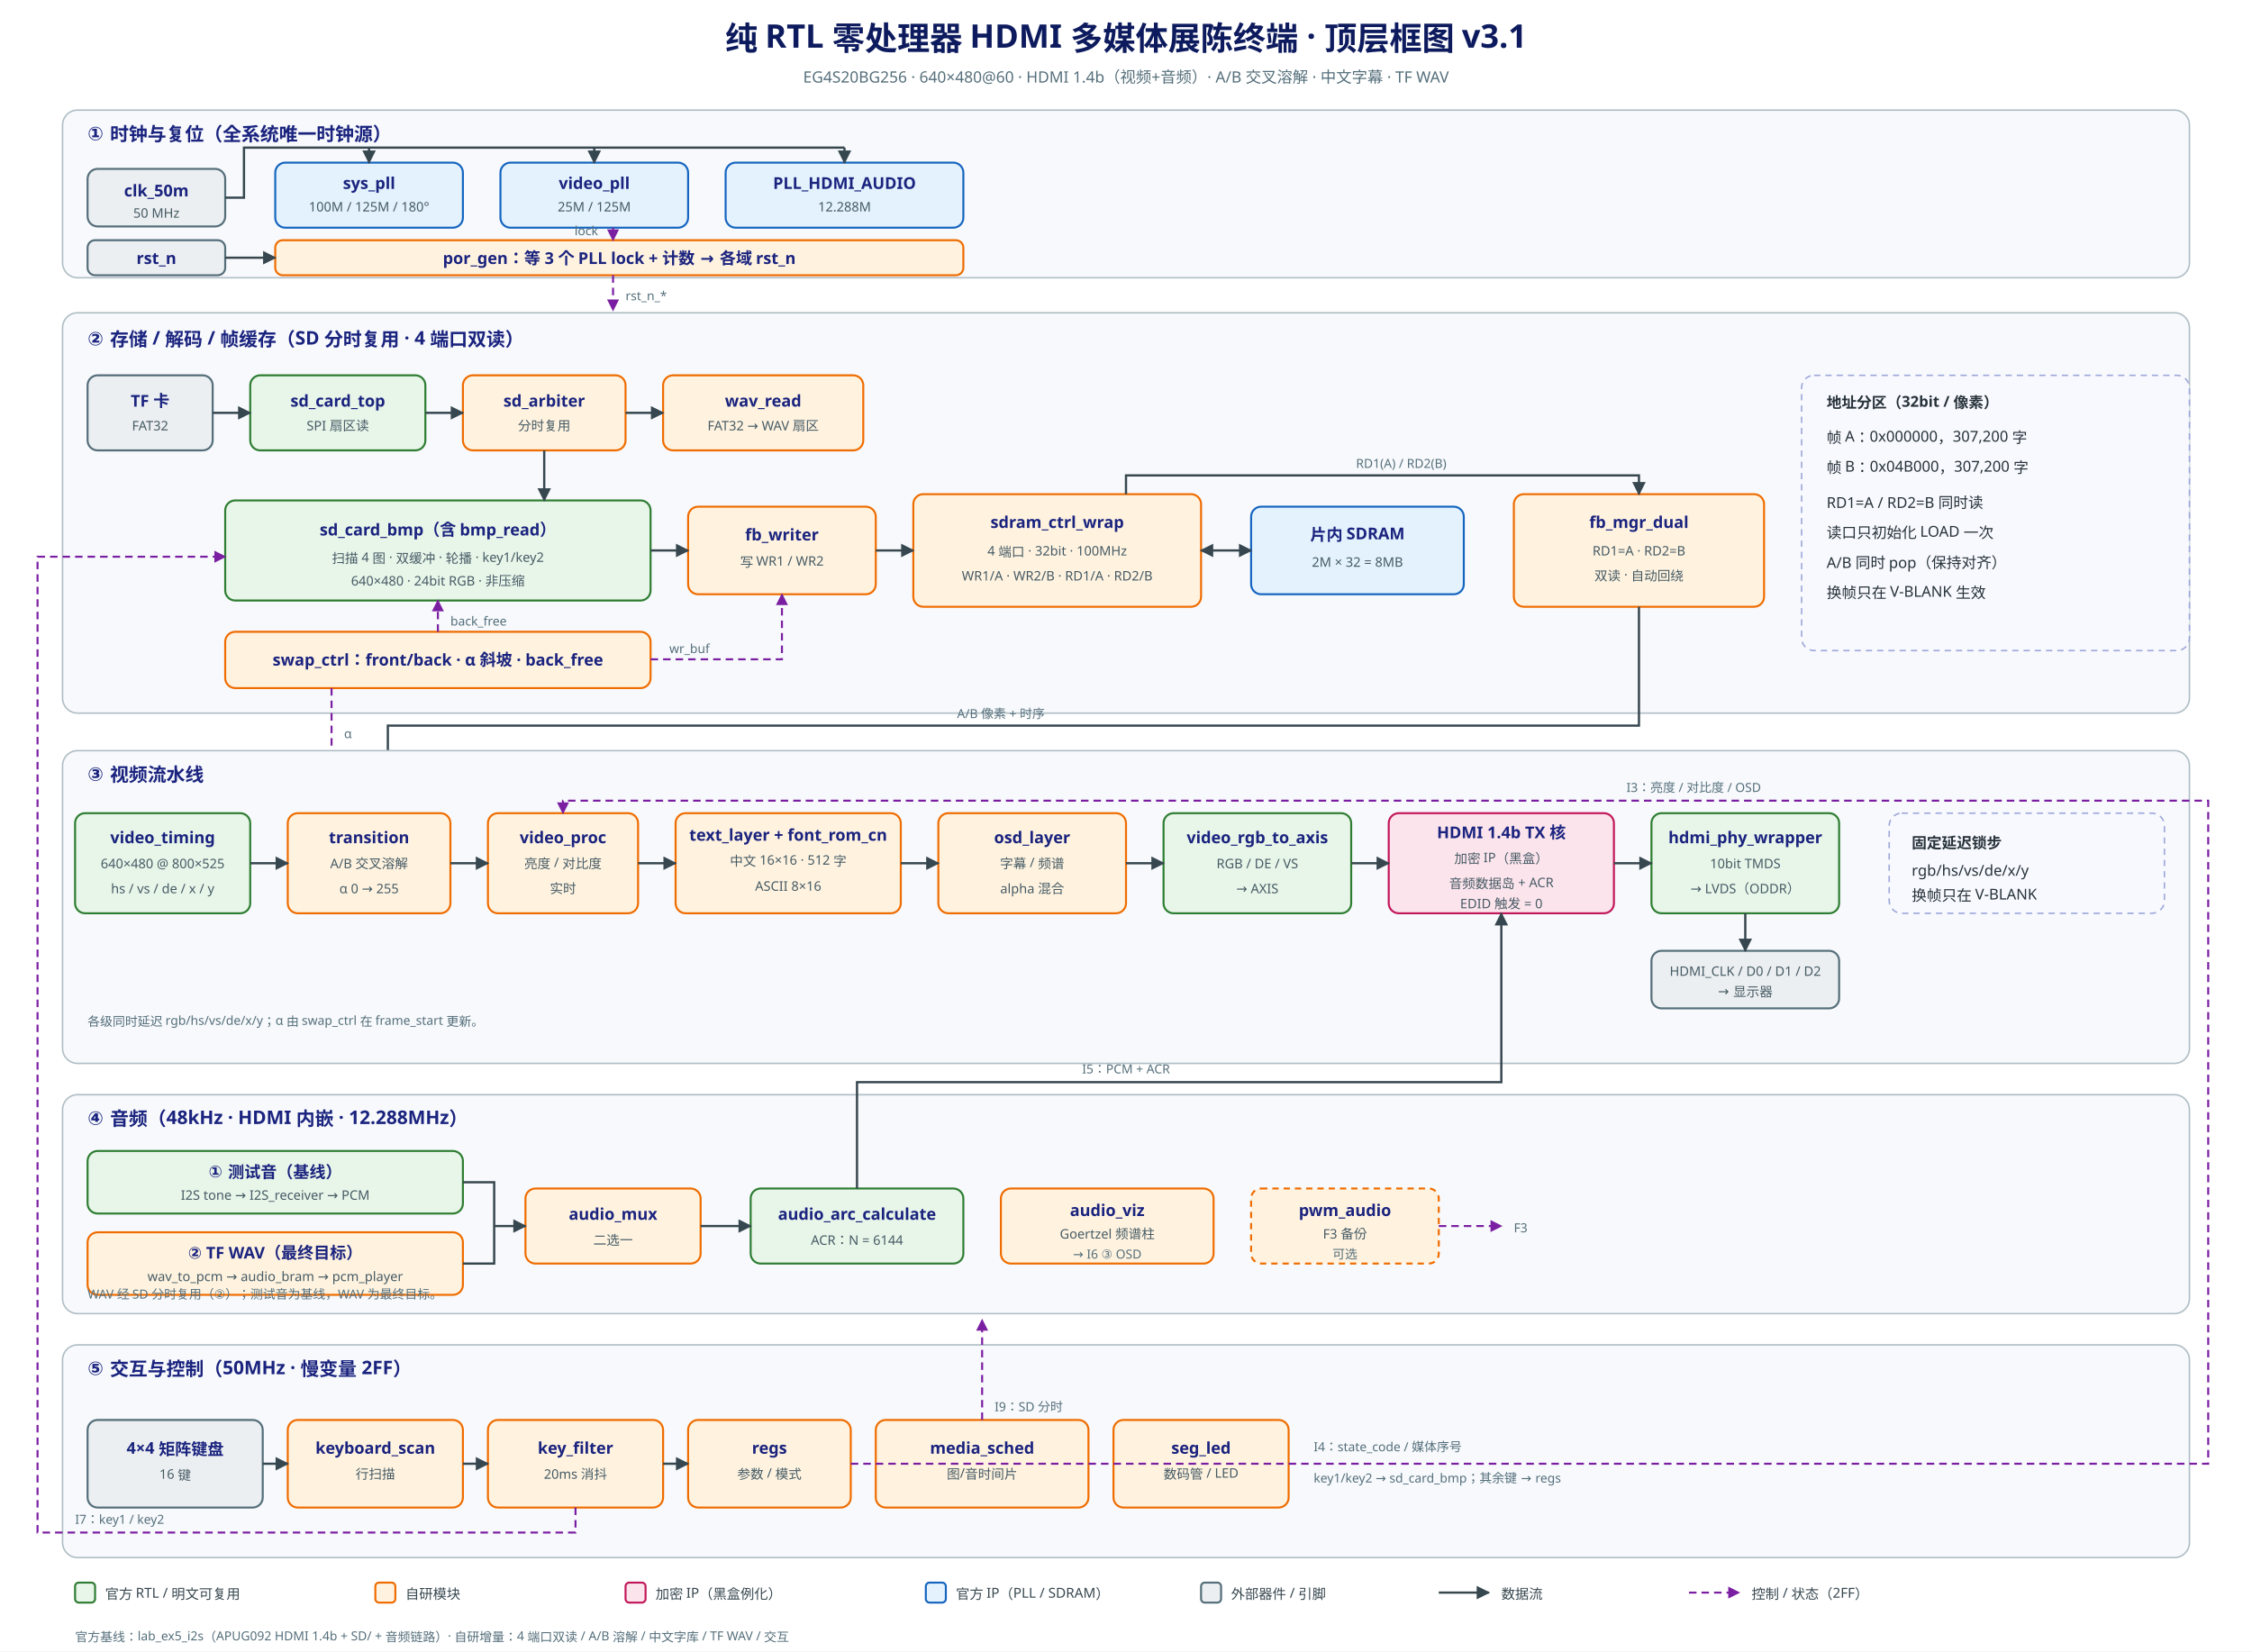
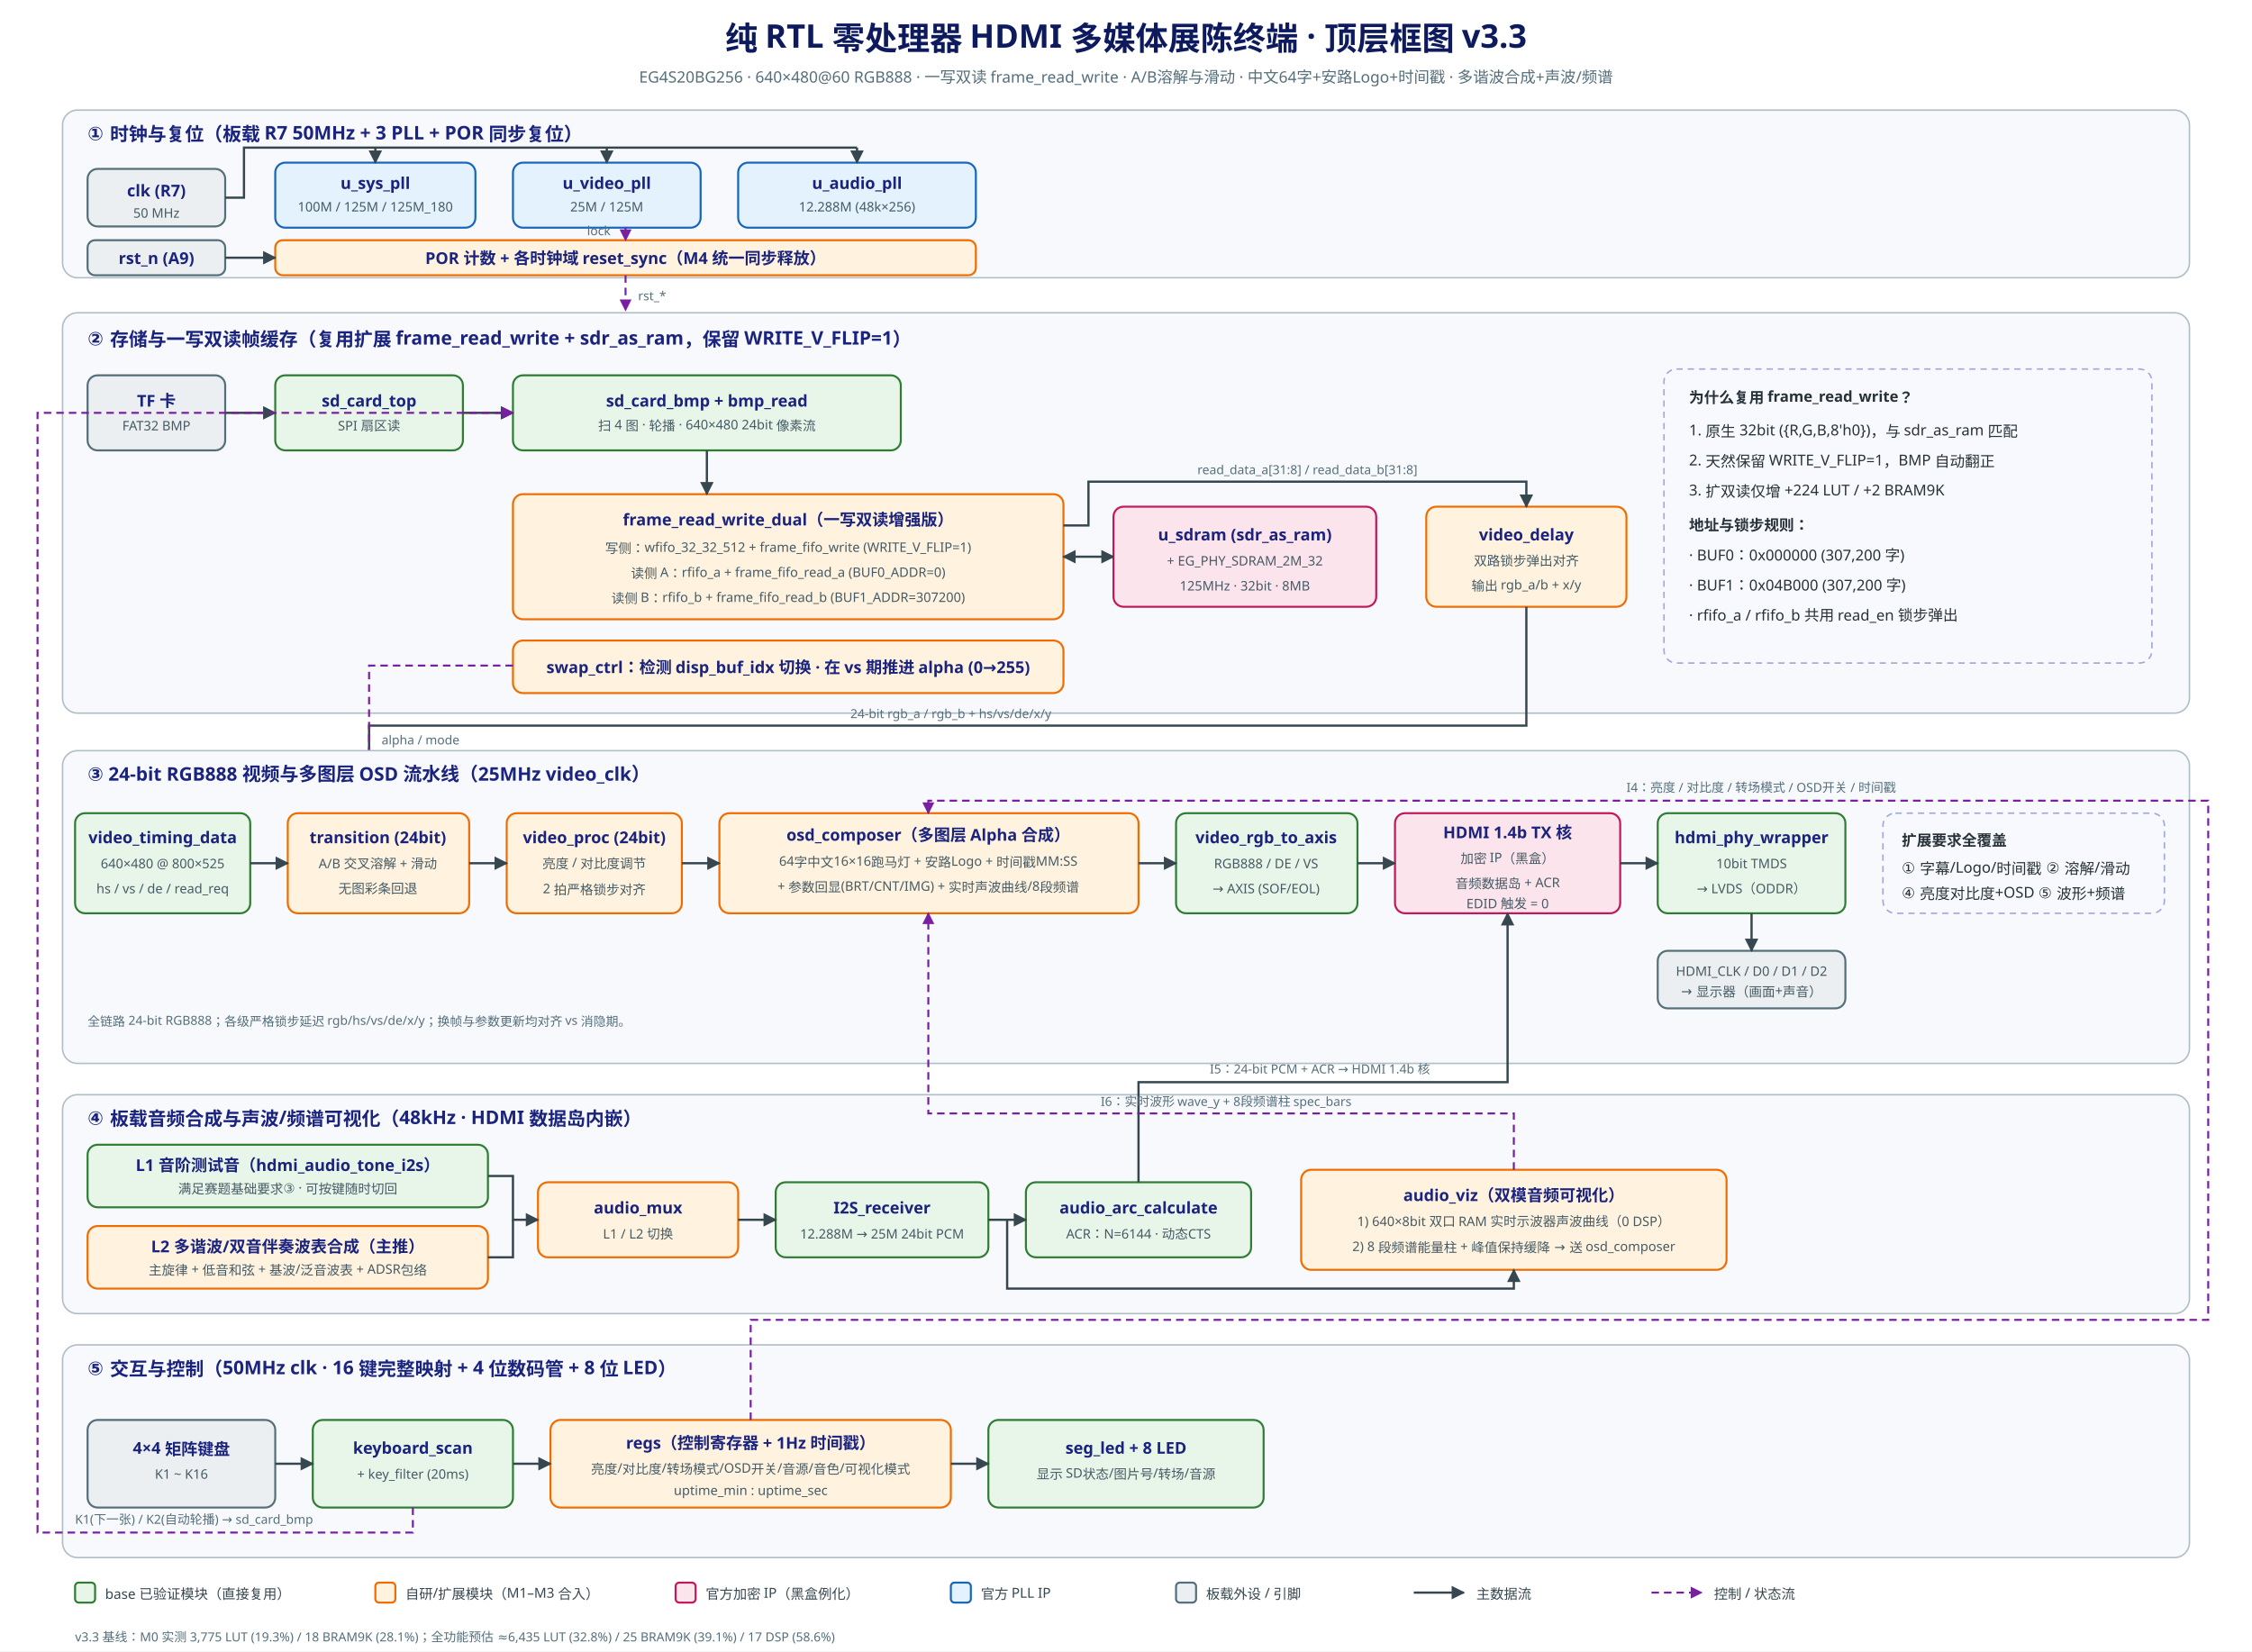
<svg xmlns="http://www.w3.org/2000/svg" width="1800" height="1320" viewBox="0 0 1800 1320">
  <defs>
    <marker id="a" viewBox="0 0 10 10" refX="9" refY="5" markerWidth="6" markerHeight="6" orient="auto">
      <path d="M0,0 L10,5 L0,10 Z" fill="#37474f" />
    </marker>
    <marker id="as" viewBox="0 0 10 10" refX="1" refY="5" markerWidth="6" markerHeight="6" orient="auto">
      <path d="M10,0 L0,5 L10,10 Z" fill="#37474f" />
    </marker>
    <marker id="ac" viewBox="0 0 10 10" refX="9" refY="5" markerWidth="6" markerHeight="6" orient="auto">
      <path d="M0,0 L10,5 L0,10 Z" fill="#7b1fa2" />
    </marker>
  </defs>
  <style>
    text { font-family:"Microsoft YaHei","SimHei","Segoe UI",sans-serif; }
    .band { fill:#f7f9fc; stroke:#b0bec5; stroke-width:1.2; }
    .off  { fill:#e8f5e9; stroke:#2e7d32; stroke-width:1.6; }
    .self { fill:#fff3e0; stroke:#ef6c00; stroke-width:1.6; }
    .enc  { fill:#fce4ec; stroke:#c2185b; stroke-width:1.6; }
    .ip   { fill:#e3f2fd; stroke:#1565c0; stroke-width:1.6; }
    .ext  { fill:#eceff1; stroke:#546e7a; stroke-width:1.6; }
    .note { fill:#f8f9ff; stroke:#9fa8da; stroke-width:1.2; stroke-dasharray:5 4; }
    .link { fill:none; stroke:#37474f; stroke-width:1.8; }
    .ctrl { fill:none; stroke:#7b1fa2; stroke-width:1.6; stroke-dasharray:6 4; }
    .h    { font-size:15px; font-weight:700; fill:#1a237e; }
    .tt   { font-size:13px; font-weight:600; fill:#1a237e; text-anchor:middle; }
    .ts   { font-size:10.5px; fill:#455a64; text-anchor:middle; }
    .tl   { font-size:12px; fill:#263238; }
    .sm   { font-size:10px; fill:#546e7a; }
    .lg   { font-size:11px; fill:#37474f; }
    .title{ font-size:26px; font-weight:700; fill:#0d1b5e; text-anchor:middle; }
    .sub  { font-size:12.5px; fill:#546e7a; text-anchor:middle; }
  </style>
  <rect x="0" y="0" width="1800" height="1320" fill="#ffffff" />
-   <text class="title" x="900" y="40">纯 RTL 零处理器 HDMI 多媒体展陈终端 · 顶层框图 v3.1</text>
-   <text class="sub" x="900" y="66">EG4S20BG256 · 640×480@60 · HDMI 1.4b（视频+音频）· A/B 交叉溶解 · 中文字幕 · TF WAV</text>
+   <text class="title" x="900" y="40">纯 RTL 零处理器 HDMI 多媒体展陈终端 · 顶层框图 v3.3</text>
+   <text class="sub" x="900" y="66">EG4S20BG256 · 640×480@60 RGB888 · 一写双读 frame_read_write · A/B溶解与滑动 · 中文64字+安路Logo+时间戳 · 多谐波合成+声波/频谱</text>
  <rect class="band" x="50" y="88" width="1700" height="134" rx="12" />
-   <text class="h" x="70" y="112">① 时钟与复位（全系统唯一时钟源）</text>
+   <text class="h" x="70" y="112">① 时钟与复位（板载 R7 50MHz + 3 PLL + POR 同步复位）</text>
  <rect class="ext" x="70" y="135" width="110" height="46" rx="8" />
-   <text class="tt" x="125" y="157">clk_50m</text>
+   <text class="tt" x="125" y="157">clk (R7)</text>
  <text class="ts" x="125" y="174">50 MHz</text>
-   <rect class="ip" x="220" y="130" width="150" height="52" rx="8" />
-   <text class="tt" x="295" y="151">sys_pll</text>
-   <text class="ts" x="295" y="169">100M / 125M / 180°</text>
-   <rect class="ip" x="400" y="130" width="150" height="52" rx="8" />
-   <text class="tt" x="475" y="151">video_pll</text>
-   <text class="ts" x="475" y="169">25M / 125M</text>
-   <rect class="ip" x="580" y="130" width="190" height="52" rx="8" />
-   <text class="tt" x="675" y="151">PLL_HDMI_AUDIO</text>
-   <text class="ts" x="675" y="169">12.288M</text>
+   <rect class="ip" x="220" y="130" width="160" height="52" rx="8" />
+   <text class="tt" x="300" y="151">u_sys_pll</text>
+   <text class="ts" x="300" y="169">100M / 125M / 125M_180</text>
+   <rect class="ip" x="410" y="130" width="150" height="52" rx="8" />
+   <text class="tt" x="485" y="151">u_video_pll</text>
+   <text class="ts" x="485" y="169">25M / 125M</text>
+   <rect class="ip" x="590" y="130" width="190" height="52" rx="8" />
+   <text class="tt" x="685" y="151">u_audio_pll</text>
+   <text class="ts" x="685" y="169">12.288M (48k×256)</text>
  <rect class="ext" x="70" y="192" width="110" height="28" rx="6" />
-   <text class="tt" x="125" y="211">rst_n</text>
-   <rect class="self" x="220" y="192" width="550" height="28" rx="6" />
-   <text class="tt" x="495" y="211">por_gen：等 3 个 PLL lock + 计数 → 各域 rst_n</text>
-   <path class="link" d="M180,158 L195,158 L195,118 L675,118" />
-   <path class="link" d="M295,118 L295,130" marker-end="url(#a)" />
-   <path class="link" d="M475,118 L475,130" marker-end="url(#a)" />
-   <path class="link" d="M675,118 L675,130" marker-end="url(#a)" />
+   <text class="tt" x="125" y="211">rst_n (A9)</text>
+   <rect class="self" x="220" y="192" width="560" height="28" rx="6" />
+   <text class="tt" x="500" y="211">POR 计数 + 各时钟域 reset_sync（M4 统一同步释放）</text>
+   <path class="link" d="M180,158 L195,158 L195,118 L685,118" />
+   <path class="link" d="M300,118 L300,130" marker-end="url(#a)" />
+   <path class="link" d="M485,118 L485,130" marker-end="url(#a)" />
+   <path class="link" d="M685,118 L685,130" marker-end="url(#a)" />
  <path class="link" d="M180,206 L220,206" marker-end="url(#a)" />
-   <path class="ctrl" d="M490,182 L490,192" marker-end="url(#ac)" />
-   <text class="sm" x="478" y="188" text-anchor="end">lock</text>
-   <path class="ctrl" d="M490,220 L490,248" marker-end="url(#ac)" />
-   <text class="sm" x="500" y="240">rst_n_*</text>
+   <path class="ctrl" d="M500,182 L500,192" marker-end="url(#ac)" />
+   <text class="sm" x="488" y="188" text-anchor="end">lock</text>
+   <path class="ctrl" d="M500,220 L500,248" marker-end="url(#ac)" />
+   <text class="sm" x="510" y="240">rst_*</text>
  <rect class="band" x="50" y="250" width="1700" height="320" rx="12" />
-   <text class="h" x="70" y="276">② 存储 / 解码 / 帧缓存（SD 分时复用 · 4 端口双读）</text>
-   <rect class="ext" x="70" y="300" width="100" height="60" rx="8" />
-   <text class="tt" x="120" y="325">TF 卡</text>
-   <text class="ts" x="120" y="344">FAT32</text>
-   <rect class="off" x="200" y="300" width="140" height="60" rx="8" />
-   <text class="tt" x="270" y="325">sd_card_top</text>
-   <text class="ts" x="270" y="344">SPI 扇区读</text>
-   <rect class="self" x="370" y="300" width="130" height="60" rx="8" />
-   <text class="tt" x="435" y="325">sd_arbiter</text>
-   <text class="ts" x="435" y="344">分时复用</text>
-   <rect class="self" x="530" y="300" width="160" height="60" rx="8" />
-   <text class="tt" x="610" y="325">wav_read</text>
-   <text class="ts" x="610" y="344">FAT32 → WAV 扇区</text>
-   <rect class="off" x="180" y="400" width="340" height="80" rx="8" />
-   <text class="tt" x="350" y="428">sd_card_bmp（含 bmp_read）</text>
-   <text class="ts" x="350" y="450">扫描 4 图 · 双缓冲 · 轮播 · key1/key2</text>
-   <text class="ts" x="350" y="468">640×480 · 24bit RGB · 非压缩</text>
-   <rect class="self" x="550" y="405" width="150" height="70" rx="8" />
-   <text class="tt" x="625" y="432">fb_writer</text>
-   <text class="ts" x="625" y="453">写 WR1 / WR2</text>
-   <rect class="self" x="730" y="395" width="230" height="90" rx="8" />
-   <text class="tt" x="845" y="422">sdram_ctrl_wrap</text>
-   <text class="ts" x="845" y="444">4 端口 · 32bit · 100MHz</text>
-   <text class="ts" x="845" y="464">WR1/A · WR2/B · RD1/A · RD2/B</text>
-   <rect class="ip" x="1000" y="405" width="170" height="70" rx="8" />
-   <text class="tt" x="1085" y="432">片内 SDRAM</text>
-   <text class="ts" x="1085" y="453">2M × 32 = 8MB</text>
-   <rect class="self" x="1210" y="395" width="200" height="90" rx="8" />
-   <text class="tt" x="1310" y="422">fb_mgr_dual</text>
-   <text class="ts" x="1310" y="444">RD1=A · RD2=B</text>
-   <text class="ts" x="1310" y="464">双读 · 自动回绕</text>
-   <rect class="self" x="180" y="505" width="340" height="45" rx="8" />
-   <text class="tt" x="350" y="532">swap_ctrl：front/back · α 斜坡 · back_free</text>
-   <rect class="note" x="1440" y="300" width="310" height="220" rx="10" />
-   <text class="tl" x="1460" y="326" font-weight="600">地址分区（32bit / 像素）</text>
-   <text class="tl" x="1460" y="354">帧 A：0x000000，307,200 字</text>
-   <text class="tl" x="1460" y="378">帧 B：0x04B000，307,200 字</text>
-   <text class="tl" x="1460" y="406">RD1=A / RD2=B 同时读</text>
-   <text class="tl" x="1460" y="430">读口只初始化 LOAD 一次</text>
-   <text class="tl" x="1460" y="454">A/B 同时 pop（保持对齐）</text>
-   <text class="tl" x="1460" y="478">换帧只在 V-BLANK 生效</text>
-   <path class="link" d="M170,330 L200,330" marker-end="url(#a)" />
-   <path class="link" d="M340,330 L370,330" marker-end="url(#a)" />
-   <path class="link" d="M500,330 L530,330" marker-end="url(#a)" />
-   <path class="link" d="M435,360 L435,400" marker-end="url(#a)" />
-   <path class="link" d="M520,440 L550,440" marker-end="url(#a)" />
-   <path class="link" d="M700,440 L730,440" marker-end="url(#a)" />
-   <path class="link" d="M960,440 L1000,440" marker-start="url(#as)" marker-end="url(#a)" />
-   <path class="link" d="M900,395 L900,380 L1310,380 L1310,395" marker-end="url(#a)" />
-   <text class="sm" x="1120" y="374" text-anchor="middle">RD1(A) / RD2(B)</text>
-   <path class="link" d="M1310,485 L1310,580 L310,580 L310,650" marker-end="url(#a)" />
-   <text class="sm" x="800" y="574" text-anchor="middle">A/B 像素 + 时序</text>
-   <path class="ctrl" d="M350,505 L350,480" marker-end="url(#ac)" />
-   <text class="sm" x="360" y="500">back_free</text>
-   <path class="ctrl" d="M520,527 L625,527 L625,475" marker-end="url(#ac)" />
-   <text class="sm" x="535" y="522">wr_buf</text>
-   <path class="ctrl" d="M265,550 L265,650" marker-end="url(#ac)" />
-   <text class="sm" x="275" y="590">α</text>
+   <text class="h" x="70" y="276">② 存储与一写双读帧缓存（复用扩展 frame_read_write + sdr_as_ram，保留 WRITE_V_FLIP=1）</text>
+   <rect class="ext" x="70" y="300" width="110" height="60" rx="8" />
+   <text class="tt" x="125" y="325">TF 卡</text>
+   <text class="ts" x="125" y="344">FAT32 BMP</text>
+   <rect class="off" x="220" y="300" width="150" height="60" rx="8" />
+   <text class="tt" x="295" y="325">sd_card_top</text>
+   <text class="ts" x="295" y="344">SPI 扇区读</text>
+   <rect class="off" x="410" y="300" width="310" height="60" rx="8" />
+   <text class="tt" x="565" y="325">sd_card_bmp + bmp_read</text>
+   <text class="ts" x="565" y="344">扫 4 图 · 轮播 · 640×480 24bit 像素流</text>
+   <rect class="self" x="410" y="395" width="440" height="100" rx="8" />
+   <text class="tt" x="630" y="420">frame_read_write_dual（一写双读增强版）</text>
+   <text class="ts" x="630" y="442">写侧：wfifo_32_32_512 + frame_fifo_write (WRITE_V_FLIP=1)</text>
+   <text class="ts" x="630" y="462">读侧 A：rfifo_a + frame_fifo_read_a (BUF0_ADDR=0)</text>
+   <text class="ts" x="630" y="482">读侧 B：rfifo_b + frame_fifo_read_b (BUF1_ADDR=307200)</text>
+   <rect class="enc" x="890" y="405" width="210" height="80" rx="8" />
+   <text class="tt" x="995" y="432">u_sdram (sdr_as_ram)</text>
+   <text class="ts" x="995" y="452">+ EG_PHY_SDRAM_2M_32</text>
+   <text class="ts" x="995" y="472">125MHz · 32bit · 8MB</text>
+   <rect class="self" x="1140" y="405" width="160" height="80" rx="8" />
+   <text class="tt" x="1220" y="432">video_delay</text>
+   <text class="ts" x="1220" y="452">双路锁步弹出对齐</text>
+   <text class="ts" x="1220" y="472">输出 rgb_a/b + x/y</text>
+   <rect class="self" x="410" y="512" width="440" height="42" rx="8" />
+   <text class="tt" x="630" y="538">swap_ctrl：检测 disp_buf_idx 切换 · 在 vs 期推进 alpha (0→255)</text>
+   <rect class="note" x="1330" y="295" width="390" height="235" rx="10" />
+   <text class="tl" x="1350" y="322" font-weight="600">为什么复用 frame_read_write？</text>
+   <text class="tl" x="1350" y="348">1. 原生 32bit ({R,G,B,8'h0})，与 sdr_as_ram 匹配</text>
+   <text class="tl" x="1350" y="372">2. 天然保留 WRITE_V_FLIP=1，BMP 自动翻正</text>
+   <text class="tl" x="1350" y="396">3. 扩双读仅增 +224 LUT / +2 BRAM9K</text>
+   <text class="tl" x="1350" y="424" font-weight="600">地址与锁步规则：</text>
+   <text class="tl" x="1350" y="448">· BUF0：0x000000 (307,200 字)</text>
+   <text class="tl" x="1350" y="472">· BUF1：0x04B000 (307,200 字)</text>
+   <text class="tl" x="1350" y="496">· rfifo_a / rfifo_b 共用 read_en 锁步弹出</text>
+   <path class="link" d="M180,330 L220,330" marker-end="url(#a)" />
+   <path class="link" d="M370,330 L410,330" marker-end="url(#a)" />
+   <path class="link" d="M565,360 L565,395" marker-end="url(#a)" />
+   <path class="link" d="M850,445 L890,445" marker-start="url(#as)" marker-end="url(#a)" />
+   <path class="link" d="M850,420 L870,420 L870,385 L1220,385 L1220,405" marker-end="url(#a)" />
+   <text class="sm" x="1045" y="379" text-anchor="middle">read_data_a[31:8] / read_data_b[31:8]</text>
+   <path class="link" d="M1220,485 L1220,580 L295,580 L295,650" marker-end="url(#a)" />
+   <text class="sm" x="760" y="574" text-anchor="middle">24-bit rgb_a / rgb_b + hs/vs/de/x/y</text>
+   <path class="ctrl" d="M410,532 L295,532 L295,650" marker-end="url(#ac)" />
+   <text class="sm" x="305" y="595">alpha / mode</text>
  <rect class="band" x="50" y="600" width="1700" height="250" rx="12" />
-   <text class="h" x="70" y="624">③ 视频流水线</text>
+   <text class="h" x="70" y="624">③ 24-bit RGB888 视频与多图层 OSD 流水线（25MHz video_clk）</text>
  <rect class="off" x="60" y="650" width="140" height="80" rx="8" />
-   <text class="tt" x="130" y="674">video_timing</text>
+   <text class="tt" x="130" y="674">video_timing_data</text>
  <text class="ts" x="130" y="694">640×480 @ 800×525</text>
-   <text class="ts" x="130" y="714">hs / vs / de / x / y</text>
-   <rect class="self" x="230" y="650" width="130" height="80" rx="8" />
-   <text class="tt" x="295" y="674">transition</text>
-   <text class="ts" x="295" y="694">A/B 交叉溶解</text>
-   <text class="ts" x="295" y="714">α 0 → 255</text>
-   <rect class="self" x="390" y="650" width="120" height="80" rx="8" />
-   <text class="tt" x="450" y="674">video_proc</text>
-   <text class="ts" x="450" y="694">亮度 / 对比度</text>
-   <text class="ts" x="450" y="714">实时</text>
-   <rect class="self" x="540" y="650" width="180" height="80" rx="8" />
-   <text class="tt" x="630" y="672">text_layer + font_rom_cn</text>
-   <text class="ts" x="630" y="692">中文 16×16 · 512 字</text>
-   <text class="ts" x="630" y="712">ASCII 8×16</text>
-   <rect class="self" x="750" y="650" width="150" height="80" rx="8" />
-   <text class="tt" x="825" y="674">osd_layer</text>
-   <text class="ts" x="825" y="694">字幕 / 频谱</text>
-   <text class="ts" x="825" y="714">alpha 混合</text>
-   <rect class="off" x="930" y="650" width="150" height="80" rx="8" />
-   <text class="tt" x="1005" y="674">video_rgb_to_axis</text>
-   <text class="ts" x="1005" y="694">RGB / DE / VS</text>
-   <text class="ts" x="1005" y="714">→ AXIS</text>
-   <rect class="enc" x="1110" y="650" width="180" height="80" rx="8" />
-   <text class="tt" x="1200" y="670">HDMI 1.4b TX 核</text>
-   <text class="ts" x="1200" y="690">加密 IP（黑盒）</text>
-   <text class="ts" x="1200" y="710">音频数据岛 + ACR</text>
-   <text class="ts" x="1200" y="726">EDID 触发 = 0</text>
-   <rect class="off" x="1320" y="650" width="150" height="80" rx="8" />
-   <text class="tt" x="1395" y="674">hdmi_phy_wrapper</text>
-   <text class="ts" x="1395" y="694">10bit TMDS</text>
-   <text class="ts" x="1395" y="714">→ LVDS（ODDR）</text>
-   <rect class="note" x="1510" y="650" width="220" height="80" rx="10" />
-   <text class="tl" x="1528" y="678" font-weight="600">固定延迟锁步</text>
-   <text class="tl" x="1528" y="700">rgb/hs/vs/de/x/y</text>
-   <text class="tl" x="1528" y="720">换帧只在 V-BLANK</text>
-   <rect class="ext" x="1320" y="760" width="150" height="46" rx="8" />
-   <text class="ts" x="1395" y="780">HDMI_CLK / D0 / D1 / D2</text>
-   <text class="ts" x="1395" y="796">→ 显示器</text>
+   <text class="ts" x="130" y="714">hs / vs / de / read_req</text>
+   <rect class="self" x="230" y="650" width="145" height="80" rx="8" />
+   <text class="tt" x="302" y="674">transition (24bit)</text>
+   <text class="ts" x="302" y="694">A/B 交叉溶解 + 滑动</text>
+   <text class="ts" x="302" y="714">无图彩条回退</text>
+   <rect class="self" x="405" y="650" width="140" height="80" rx="8" />
+   <text class="tt" x="475" y="674">video_proc (24bit)</text>
+   <text class="ts" x="475" y="694">亮度 / 对比度调节</text>
+   <text class="ts" x="475" y="714">2 拍严格锁步对齐</text>
+   <rect class="self" x="575" y="650" width="335" height="80" rx="8" />
+   <text class="tt" x="742" y="672">osd_composer（多图层 Alpha 合成）</text>
+   <text class="ts" x="742" y="692">64字中文16×16跑马灯 + 安路Logo + 时间戳MM:SS</text>
+   <text class="ts" x="742" y="712">+ 参数回显(BRT/CNT/IMG) + 实时声波曲线/8段频谱</text>
+   <rect class="off" x="940" y="650" width="145" height="80" rx="8" />
+   <text class="tt" x="1012" y="674">video_rgb_to_axis</text>
+   <text class="ts" x="1012" y="694">RGB888 / DE / VS</text>
+   <text class="ts" x="1012" y="714">→ AXIS (SOF/EOL)</text>
+   <rect class="enc" x="1115" y="650" width="180" height="80" rx="8" />
+   <text class="tt" x="1205" y="670">HDMI 1.4b TX 核</text>
+   <text class="ts" x="1205" y="690">加密 IP（黑盒）</text>
+   <text class="ts" x="1205" y="710">音频数据岛 + ACR</text>
+   <text class="ts" x="1205" y="726">EDID 触发 = 0</text>
+   <rect class="off" x="1325" y="650" width="150" height="80" rx="8" />
+   <text class="tt" x="1400" y="674">hdmi_phy_wrapper</text>
+   <text class="ts" x="1400" y="694">10bit TMDS</text>
+   <text class="ts" x="1400" y="714">→ LVDS（ODDR）</text>
+   <rect class="note" x="1505" y="650" width="225" height="80" rx="10" />
+   <text class="tl" x="1520" y="676" font-weight="600">扩展要求全覆盖</text>
+   <text class="tl" x="1520" y="698">① 字幕/Logo/时间戳 ② 溶解/滑动</text>
+   <text class="tl" x="1520" y="718">④ 亮度对比度+OSD ⑤ 波形+频谱</text>
+   <rect class="ext" x="1325" y="760" width="150" height="46" rx="8" />
+   <text class="ts" x="1400" y="780">HDMI_CLK / D0 / D1 / D2</text>
+   <text class="ts" x="1400" y="796">→ 显示器（画面+声音）</text>
  <path class="link" d="M200,690 L230,690" marker-end="url(#a)" />
-   <path class="link" d="M360,690 L390,690" marker-end="url(#a)" />
-   <path class="link" d="M510,690 L540,690" marker-end="url(#a)" />
-   <path class="link" d="M720,690 L750,690" marker-end="url(#a)" />
-   <path class="link" d="M900,690 L930,690" marker-end="url(#a)" />
-   <path class="link" d="M1080,690 L1110,690" marker-end="url(#a)" />
-   <path class="link" d="M1290,690 L1320,690" marker-end="url(#a)" />
-   <path class="link" d="M1395,730 L1395,760" marker-end="url(#a)" />
-   <text class="sm" x="70" y="820">各级同时延迟 rgb/hs/vs/de/x/y；α 由 swap_ctrl 在 frame_start 更新。</text>
+   <path class="link" d="M375,690 L405,690" marker-end="url(#a)" />
+   <path class="link" d="M545,690 L575,690" marker-end="url(#a)" />
+   <path class="link" d="M910,690 L940,690" marker-end="url(#a)" />
+   <path class="link" d="M1085,690 L1115,690" marker-end="url(#a)" />
+   <path class="link" d="M1295,690 L1325,690" marker-end="url(#a)" />
+   <path class="link" d="M1400,730 L1400,760" marker-end="url(#a)" />
+   <text class="sm" x="70" y="820">全链路 24-bit RGB888；各级严格锁步延迟 rgb/hs/vs/de/x/y；换帧与参数更新均对齐 vs 消隐期。</text>
  <rect class="band" x="50" y="875" width="1700" height="175" rx="12" />
-   <text class="h" x="70" y="899">④ 音频（48kHz · HDMI 内嵌 · 12.288MHz）</text>
-   <rect class="off" x="70" y="920" width="300" height="50" rx="8" />
-   <text class="tt" x="220" y="941">① 测试音（基线）</text>
-   <text class="ts" x="220" y="959">I2S tone → I2S_receiver → PCM</text>
-   <rect class="self" x="70" y="985" width="300" height="50" rx="8" />
-   <text class="tt" x="220" y="1006">② TF WAV（最终目标）</text>
-   <text class="ts" x="220" y="1024">wav_to_pcm → audio_bram → pcm_player</text>
-   <rect class="self" x="420" y="950" width="140" height="60" rx="8" />
-   <text class="tt" x="490" y="975">audio_mux</text>
-   <text class="ts" x="490" y="995">二选一</text>
-   <rect class="off" x="600" y="950" width="170" height="60" rx="8" />
-   <text class="tt" x="685" y="975">audio_arc_calculate</text>
-   <text class="ts" x="685" y="995">ACR：N = 6144</text>
-   <rect class="self" x="800" y="950" width="170" height="60" rx="8" />
-   <text class="tt" x="885" y="972">audio_viz</text>
-   <text class="ts" x="885" y="990">Goertzel 频谱柱</text>
-   <text class="sm" x="885" y="1006" text-anchor="middle">→ I6 ③ OSD</text>
-   <rect class="self" x="1000" y="950" width="150" height="60" rx="8" stroke-dasharray="5 4" />
-   <text class="tt" x="1075" y="972">pwm_audio</text>
-   <text class="ts" x="1075" y="990">F3 备份</text>
-   <text class="sm" x="1075" y="1006" text-anchor="middle">可选</text>
-   <path class="link" d="M370,945 L395,945 L395,1010 L370,1010" />
-   <path class="link" d="M395,980 L420,980" marker-end="url(#a)" />
-   <path class="link" d="M560,980 L600,980" marker-end="url(#a)" />
-   <path class="link" d="M685,950 L685,865 L1200,865 L1200,730" marker-end="url(#a)" />
-   <text class="sm" x="900" y="858" text-anchor="middle">I5：PCM + ACR</text>
-   <path class="ctrl" d="M1150,980 L1200,980" marker-end="url(#ac)" />
-   <text class="sm" x="1210" y="985">F3</text>
-   <text class="sm" x="70" y="1038">WAV 经 SD 分时复用（②）；测试音为基线，WAV 为最终目标。</text>
+   <text class="h" x="70" y="899">④ 板载音频合成与声波/频谱可视化（48kHz · HDMI 数据岛内嵌）</text>
+   <rect class="off" x="70" y="915" width="320" height="50" rx="8" />
+   <text class="tt" x="230" y="936">L1 音阶测试音（hdmi_audio_tone_i2s）</text>
+   <text class="ts" x="230" y="954">满足赛题基础要求③ · 可按键随时切回</text>
+   <rect class="self" x="70" y="980" width="320" height="50" rx="8" />
+   <text class="tt" x="230" y="1001">L2 多谐波/双音伴奏波表合成（主推）</text>
+   <text class="ts" x="230" y="1019">主旋律 + 低音和弦 + 基波/泛音波表 + ADSR包络</text>
+   <rect class="self" x="430" y="945" width="160" height="60" rx="8" />
+   <text class="tt" x="510" y="970">audio_mux</text>
+   <text class="ts" x="510" y="990">L1 / L2 切换</text>
+   <rect class="off" x="620" y="945" width="170" height="60" rx="8" />
+   <text class="tt" x="705" y="970">I2S_receiver</text>
+   <text class="ts" x="705" y="990">12.288M → 25M 24bit PCM</text>
+   <rect class="off" x="820" y="945" width="180" height="60" rx="8" />
+   <text class="tt" x="910" y="970">audio_arc_calculate</text>
+   <text class="ts" x="910" y="990">ACR：N=6144 · 动态CTS</text>
+   <rect class="self" x="1040" y="935" width="340" height="80" rx="8" />
+   <text class="tt" x="1210" y="960">audio_viz（双模音频可视化）</text>
+   <text class="ts" x="1210" y="980">1) 640×8bit 双口 RAM 实时示波器声波曲线（0 DSP）</text>
+   <text class="ts" x="1210" y="1000">2) 8 段频谱能量柱 + 峰值保持缓降 → 送 osd_composer</text>
+   <path class="link" d="M390,940 L410,940 L410,975 L430,975" marker-end="url(#a)" />
+   <path class="link" d="M390,1005 L410,1005 L410,975" />
+   <path class="link" d="M590,975 L620,975" marker-end="url(#a)" />
+   <path class="link" d="M790,975 L820,975" marker-end="url(#a)" />
+   <path class="link" d="M910,945 L910,865 L1205,865 L1205,730" marker-end="url(#a)" />
+   <text class="sm" x="1055" y="858" text-anchor="middle">I5：24-bit PCM + ACR → HDMI 1.4b 核</text>
+   <path class="link" d="M805,975 L805,1030 L1210,1030 L1210,1015" marker-end="url(#a)" />
+   <path class="ctrl" d="M1210,935 L1210,890 L742,890 L742,730" marker-end="url(#ac)" />
+   <text class="sm" x="980" y="884" text-anchor="middle">I6：实时波形 wave_y + 8段频谱柱 spec_bars</text>
  <rect class="band" x="50" y="1075" width="1700" height="170" rx="12" />
-   <text class="h" x="70" y="1099">⑤ 交互与控制（50MHz · 慢变量 2FF）</text>
-   <rect class="ext" x="70" y="1135" width="140" height="70" rx="8" />
-   <text class="tt" x="140" y="1162">4×4 矩阵键盘</text>
-   <text class="ts" x="140" y="1182">16 键</text>
-   <rect class="self" x="230" y="1135" width="140" height="70" rx="8" />
-   <text class="tt" x="300" y="1162">keyboard_scan</text>
-   <text class="ts" x="300" y="1182">行扫描</text>
-   <rect class="self" x="390" y="1135" width="140" height="70" rx="8" />
-   <text class="tt" x="460" y="1162">key_filter</text>
-   <text class="ts" x="460" y="1182">20ms 消抖</text>
-   <rect class="self" x="550" y="1135" width="130" height="70" rx="8" />
-   <text class="tt" x="615" y="1162">regs</text>
-   <text class="ts" x="615" y="1182">参数 / 模式</text>
-   <rect class="self" x="700" y="1135" width="170" height="70" rx="8" />
-   <text class="tt" x="785" y="1162">media_sched</text>
-   <text class="ts" x="785" y="1182">图/音时间片</text>
-   <rect class="self" x="890" y="1135" width="140" height="70" rx="8" />
-   <text class="tt" x="960" y="1162">seg_led</text>
-   <text class="ts" x="960" y="1182">数码管 / LED</text>
-   <path class="link" d="M210,1170 L230,1170" marker-end="url(#a)" />
-   <path class="link" d="M370,1170 L390,1170" marker-end="url(#a)" />
-   <path class="link" d="M530,1170 L550,1170" marker-end="url(#a)" />
-   <path class="ctrl" d="M460,1205 L460,1225 L30,1225 L30,445 L180,445" marker-end="url(#ac)" />
-   <text class="sm" x="60" y="1218">I7：key1 / key2</text>
-   <path class="ctrl" d="M680,1170 L1765,1170 L1765,640 L450,640 L450,650" marker-end="url(#ac)" />
-   <text class="sm" x="1300" y="633">I3：亮度 / 对比度 / OSD</text>
-   <path class="ctrl" d="M785,1135 L785,1055" marker-end="url(#ac)" />
-   <text class="sm" x="795" y="1128">I9：SD 分时</text>
-   <text class="sm" x="1050" y="1160">I4：state_code / 媒体序号</text>
-   <text class="sm" x="1050" y="1185">key1/key2 → sd_card_bmp；其余键 → regs</text>
+   <text class="h" x="70" y="1099">⑤ 交互与控制（50MHz clk · 16 键完整映射 + 4 位数码管 + 8 位 LED）</text>
+   <rect class="ext" x="70" y="1135" width="150" height="70" rx="8" />
+   <text class="tt" x="145" y="1162">4×4 矩阵键盘</text>
+   <text class="ts" x="145" y="1182">K1 ~ K16</text>
+   <rect class="off" x="250" y="1135" width="160" height="70" rx="8" />
+   <text class="tt" x="330" y="1162">keyboard_scan</text>
+   <text class="ts" x="330" y="1182">+ key_filter (20ms)</text>
+   <rect class="self" x="440" y="1135" width="320" height="70" rx="8" />
+   <text class="tt" x="600" y="1158">regs（控制寄存器 + 1Hz 时间戳）</text>
+   <text class="ts" x="600" y="1178">亮度/对比度/转场模式/OSD开关/音源/音色/可视化模式</text>
+   <text class="ts" x="600" y="1195">uptime_min : uptime_sec</text>
+   <rect class="off" x="790" y="1135" width="220" height="70" rx="8" />
+   <text class="tt" x="900" y="1162">seg_led + 8 LED</text>
+   <text class="ts" x="900" y="1182">显示 SD状态/图片号/转场/音源</text>
+   <path class="link" d="M220,1170 L250,1170" marker-end="url(#a)" />
+   <path class="link" d="M410,1170 L440,1170" marker-end="url(#a)" />
+   <path class="link" d="M760,1170 L790,1170" marker-end="url(#a)" />
+   <path class="ctrl" d="M330,1205 L330,1225 L30,1225 L30,330 L410,330" marker-end="url(#ac)" />
+   <text class="sm" x="60" y="1218">K1(下一张) / K2(自动轮播) → sd_card_bmp</text>
+   <path class="ctrl" d="M600,1135 L600,1055 L1765,1055 L1765,640 L742,640 L742,650" marker-end="url(#ac)" />
+   <text class="sm" x="1300" y="633">I4：亮度 / 对比度 / 转场模式 / OSD开关 / 时间戳</text>
  <rect class="off" x="60" y="1265" width="16" height="16" rx="3" />
-   <text class="lg" x="84" y="1278">官方 RTL / 明文可复用</text>
+   <text class="lg" x="84" y="1278">base 已验证模块（直接复用）</text>
  <rect class="self" x="300" y="1265" width="16" height="16" rx="3" />
-   <text class="lg" x="324" y="1278">自研模块</text>
-   <rect class="enc" x="500" y="1265" width="16" height="16" rx="3" />
-   <text class="lg" x="524" y="1278">加密 IP（黑盒例化）</text>
-   <rect class="ip" x="740" y="1265" width="16" height="16" rx="3" />
-   <text class="lg" x="764" y="1278">官方 IP（PLL / SDRAM）</text>
-   <rect class="ext" x="960" y="1265" width="16" height="16" rx="3" />
-   <text class="lg" x="984" y="1278">外部器件 / 引脚</text>
-   <path class="link" d="M1150,1273 L1190,1273" marker-end="url(#a)" />
-   <text class="lg" x="1200" y="1278">数据流</text>
-   <path class="ctrl" d="M1350,1273 L1390,1273" marker-end="url(#ac)" />
-   <text class="lg" x="1400" y="1278">控制 / 状态（2FF）</text>
-   <text class="sm" x="60" y="1312">官方基线：lab_ex5_i2s（APUG092 HDMI 1.4b + SD/ + 音频链路）· 自研增量：4 端口双读 / A/B 溶解 / 中文字库 / TF WAV / 交互</text>
+   <text class="lg" x="324" y="1278">自研/扩展模块（M1–M3 合入）</text>
+   <rect class="enc" x="540" y="1265" width="16" height="16" rx="3" />
+   <text class="lg" x="564" y="1278">官方加密 IP（黑盒例化）</text>
+   <rect class="ip" x="760" y="1265" width="16" height="16" rx="3" />
+   <text class="lg" x="784" y="1278">官方 PLL IP</text>
+   <rect class="ext" x="940" y="1265" width="16" height="16" rx="3" />
+   <text class="lg" x="964" y="1278">板载外设 / 引脚</text>
+   <path class="link" d="M1130,1273 L1170,1273" marker-end="url(#a)" />
+   <text class="lg" x="1180" y="1278">主数据流</text>
+   <path class="ctrl" d="M1320,1273 L1360,1273" marker-end="url(#ac)" />
+   <text class="lg" x="1370" y="1278">控制 / 状态流</text>
+   <text class="sm" x="60" y="1312">v3.3 基线：M0 实测 3,775 LUT (19.3%) / 18 BRAM9K (28.1%)；全功能预估 ≈6,435 LUT (32.8%) / 25 BRAM9K (39.1%) / 17 DSP (58.6%)</text>
</svg>
